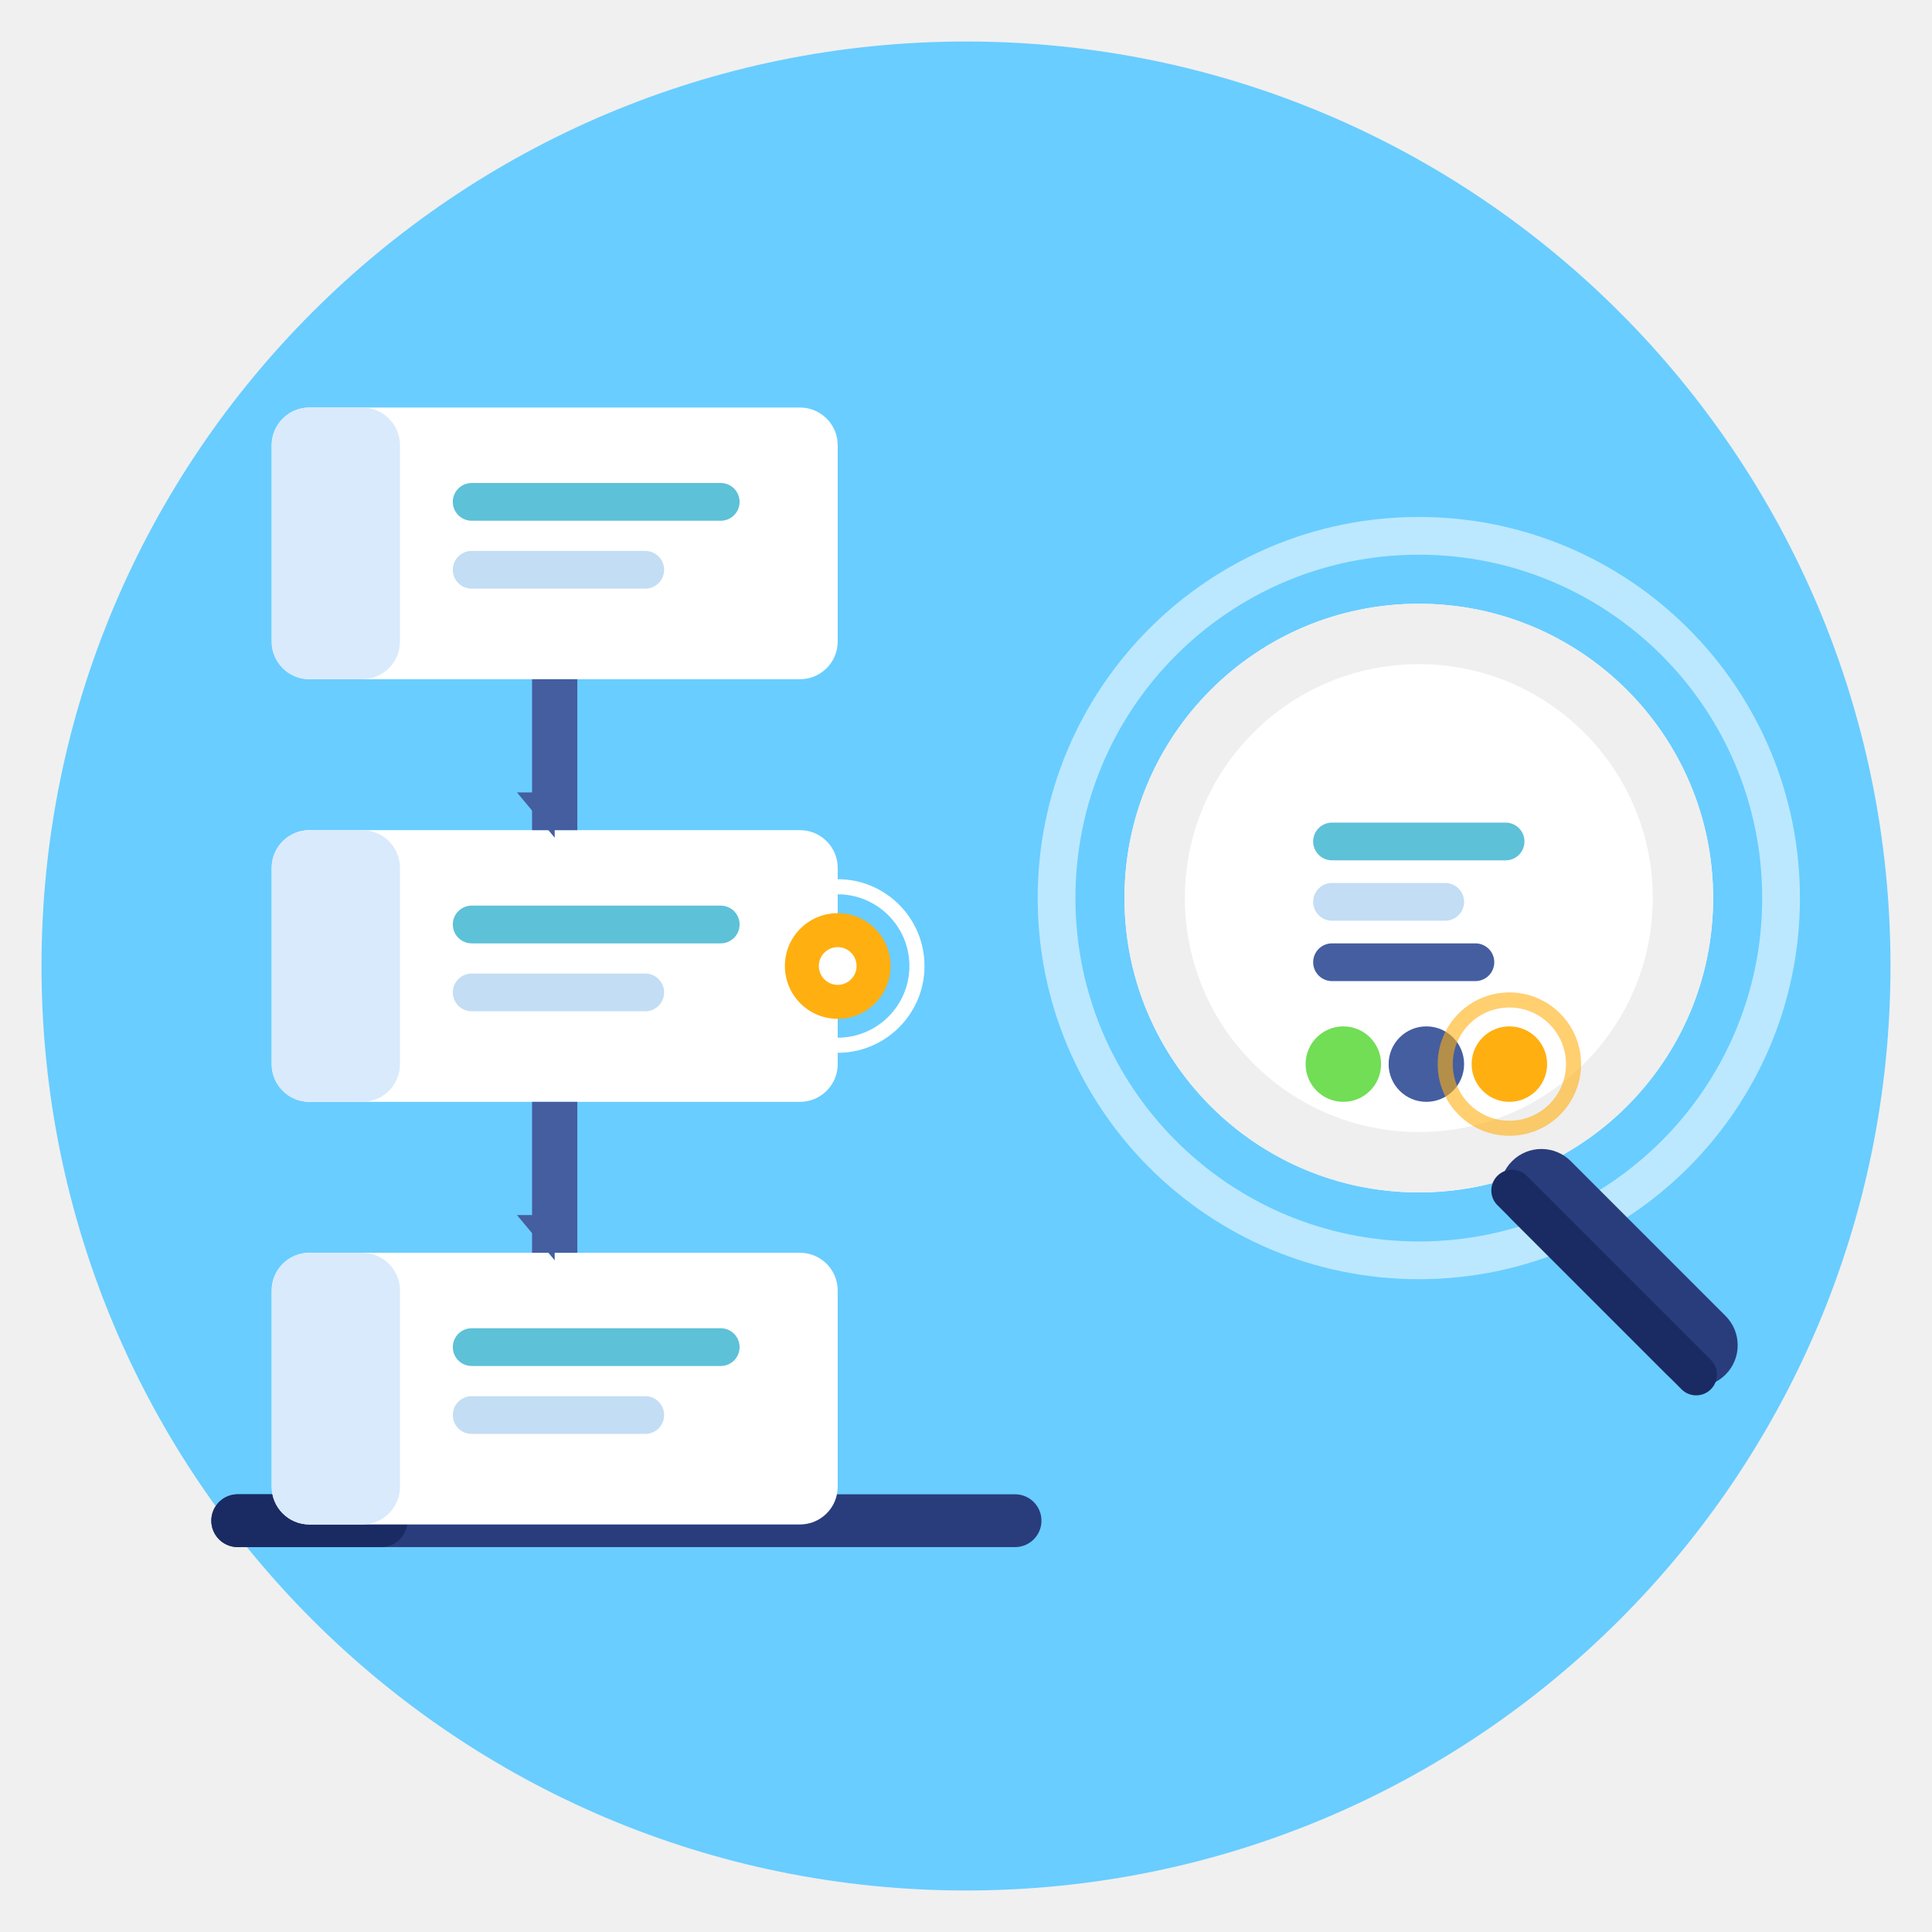
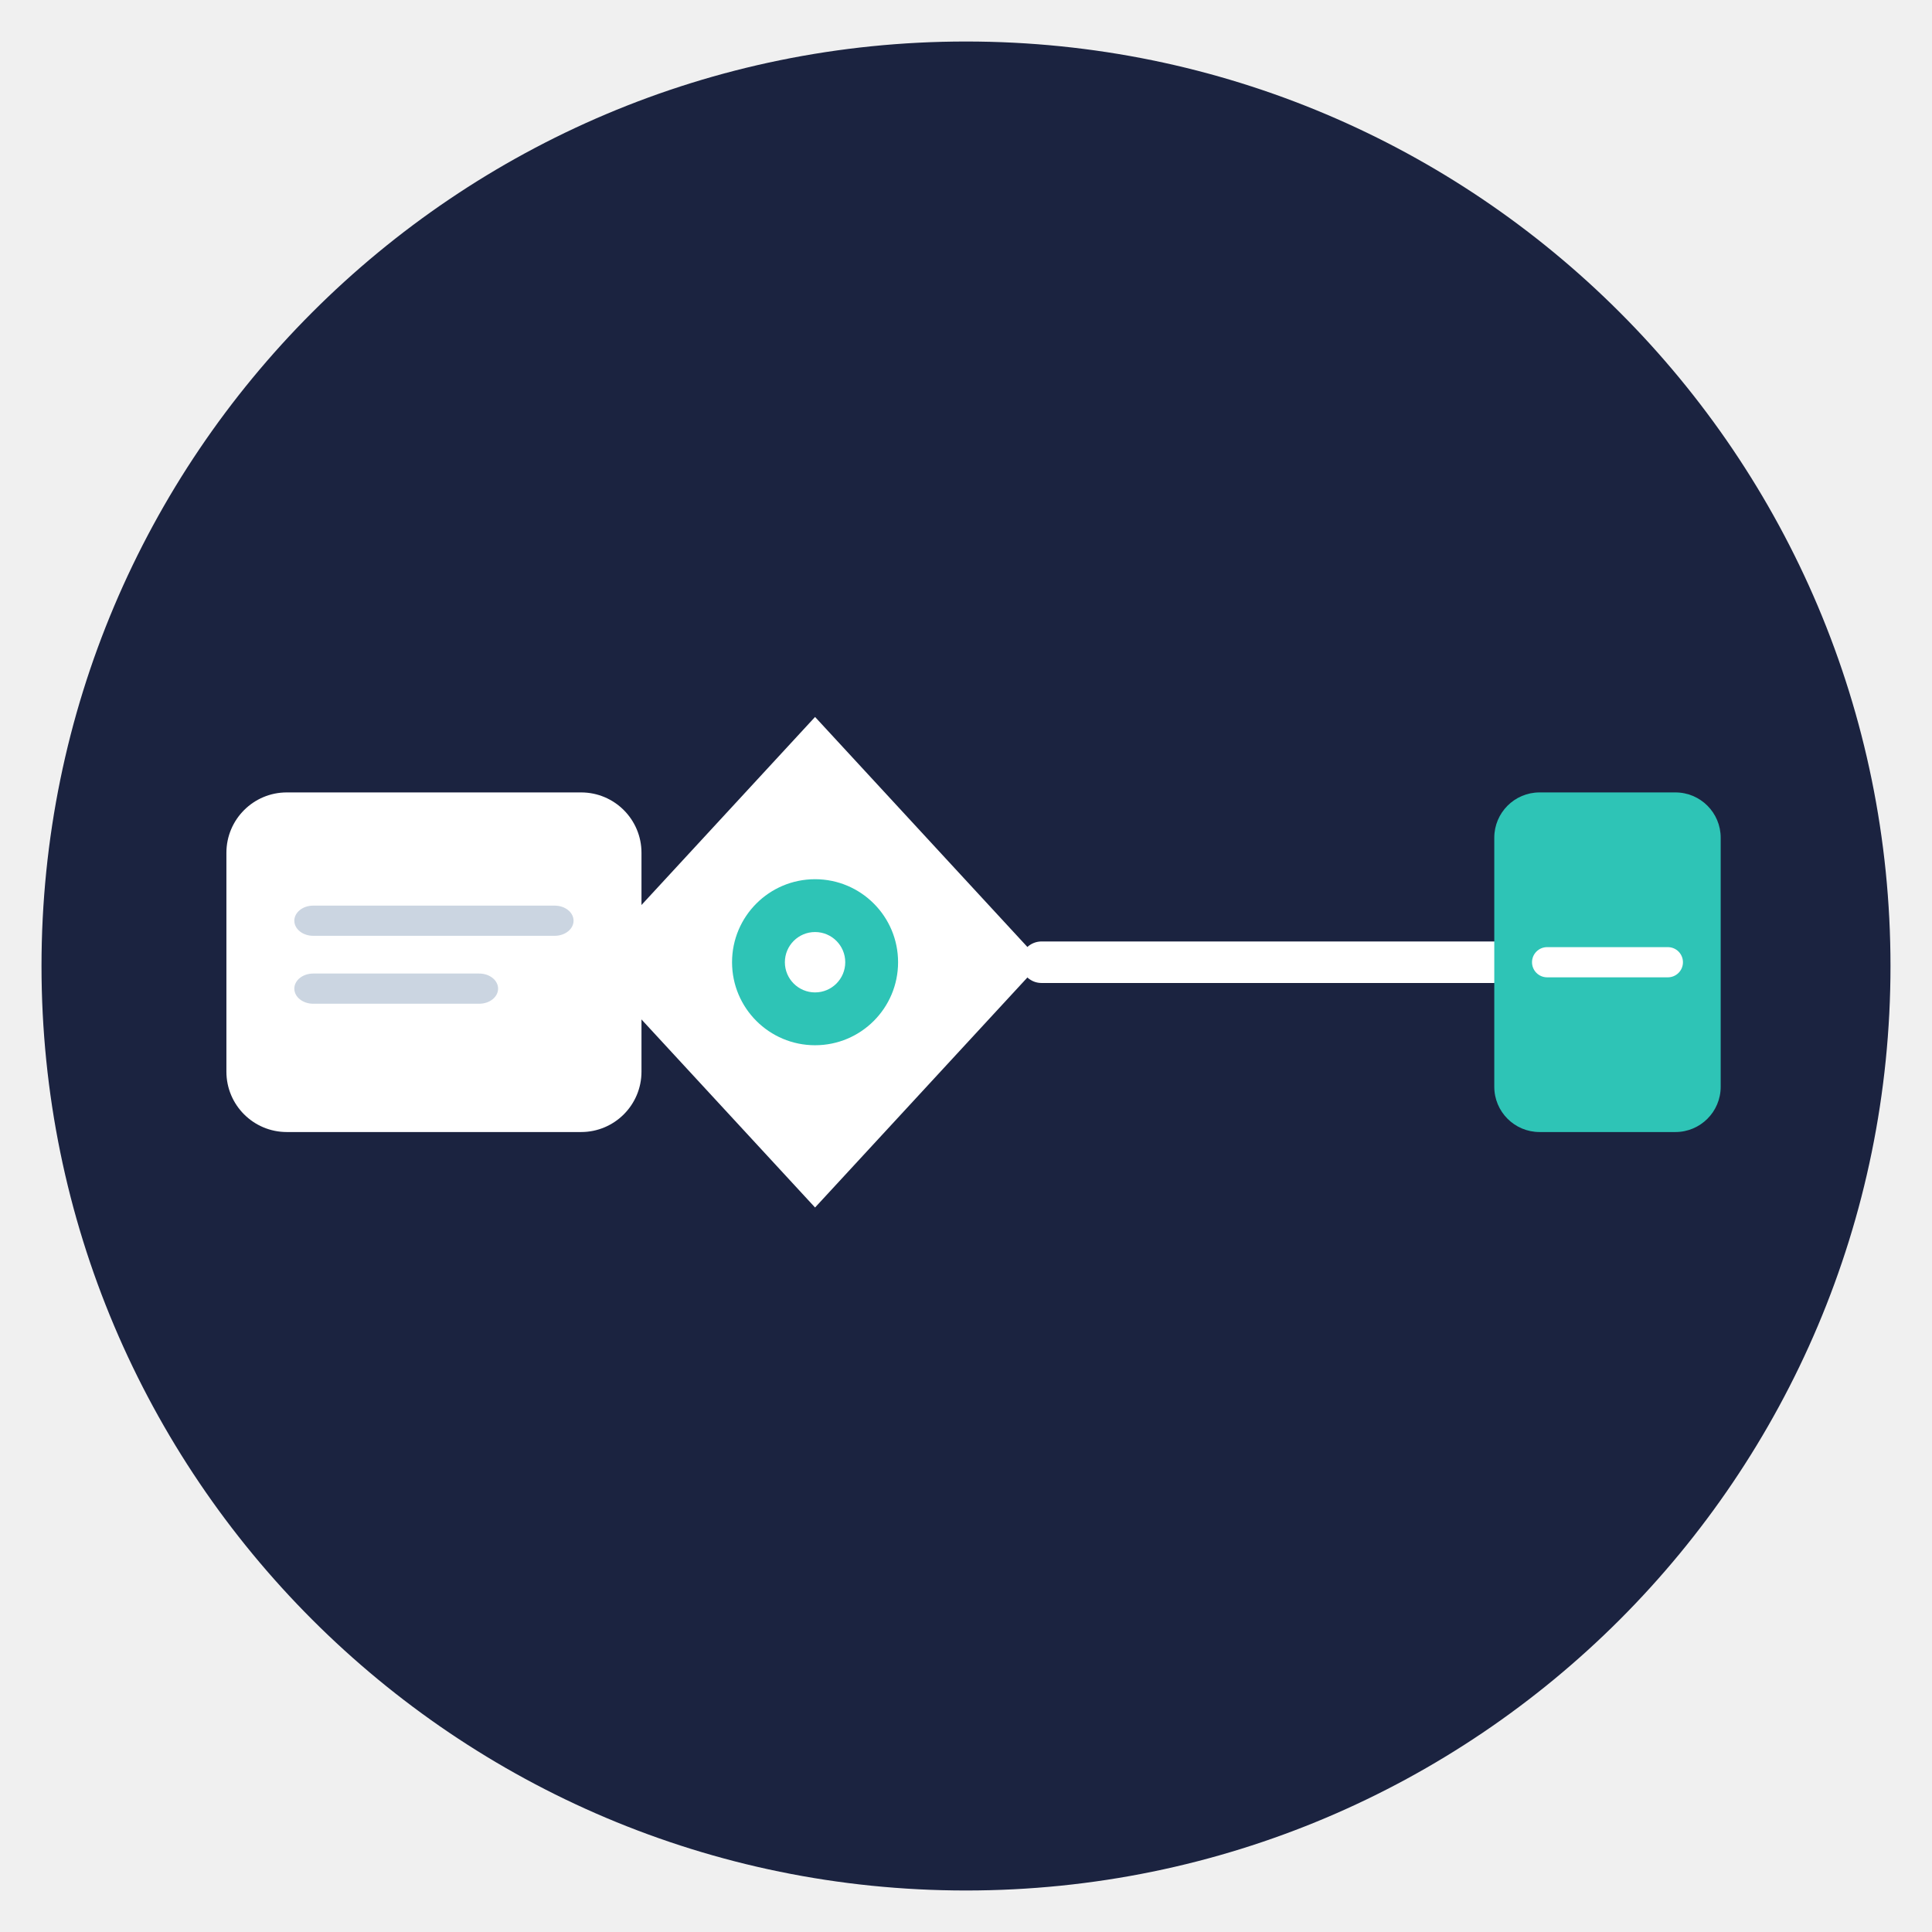
- <svg xmlns="http://www.w3.org/2000/svg" version="1.1" id="cover" x="0px" y="0px" viewBox="0 0 512 512" style="enable-background:new 0 0 512 512;" xml:space="preserve">
-   <circle style="fill:#69CDFF;" cx="256" cy="256" r="245" />
-   <rect x="56" y="396" style="fill:#293D7C;" width="220" height="14" rx="7" />
-   <rect x="56" y="396" style="fill:#1A2B63;" width="52" height="14" rx="7" />
-   <g>
-     <rect x="72" y="108" style="fill:#FFFFFF;" width="150" height="72" rx="10" />
-     <rect x="72" y="108" style="fill:#D9EAFC;" width="34" height="72" rx="10" />
-     <rect x="120" y="128" style="fill:#5DC1D8;" width="76" height="10" rx="5" />
-     <rect x="120" y="146" style="fill:#C3DDF4;" width="56" height="10" rx="5" />
-     <rect x="72" y="220" style="fill:#FFFFFF;" width="150" height="72" rx="10" />
-     <rect x="72" y="220" style="fill:#D9EAFC;" width="34" height="72" rx="10" />
-     <rect x="120" y="240" style="fill:#5DC1D8;" width="76" height="10" rx="5" />
-     <rect x="120" y="258" style="fill:#C3DDF4;" width="56" height="10" rx="5" />
-     <rect x="72" y="332" style="fill:#FFFFFF;" width="150" height="72" rx="10" />
-     <rect x="72" y="332" style="fill:#D9EAFC;" width="34" height="72" rx="10" />
-     <rect x="120" y="352" style="fill:#5DC1D8;" width="76" height="10" rx="5" />
-     <rect x="120" y="370" style="fill:#C3DDF4;" width="56" height="10" rx="5" />
-   </g>
-   <g>
-     <rect x="141" y="180" style="fill:#445EA0;" width="12" height="40" />
-     <rect x="141" y="292" style="fill:#445EA0;" width="12" height="40" />
-     <polygon style="fill:#445EA0;" points="147,210 137,210 147,222" />
-     <polygon style="fill:#445EA0;" points="147,322 137,322 147,334" />
-   </g>
-   <g>
-     <circle style="fill:none;stroke:#FFFFFF;stroke-width:10;opacity:0.55;" cx="376" cy="238" r="96" />
-     <circle style="fill:#FFFFFF;" cx="376" cy="238" r="78" />
-     <circle style="fill:#EFEFEF;" cx="376" cy="238" r="78" />
-     <circle style="fill:#FFFFFF;" cx="376" cy="238" r="62" />
-     <rect x="348" y="218" style="fill:#5DC1D8;" width="56" height="10" rx="5" />
-     <rect x="348" y="234" style="fill:#C3DDF4;" width="40" height="10" rx="5" />
-     <rect x="348" y="250" style="fill:#445EA0;" width="48" height="10" rx="5" />
-     <circle style="fill:#71DE56;" cx="356" cy="282" r="10" />
-     <circle style="fill:#445EA0;" cx="378" cy="282" r="10" />
-     <circle style="fill:#FFAF10;" cx="400" cy="282" r="10" />
-     <circle style="fill:none;stroke:#FFAF10;stroke-width:4;opacity:0.6;" cx="400" cy="282" r="17" />
-   </g>
-   <g>
-     <rect x="418" y="296" style="fill:#293D7C;" width="22" height="80" rx="11" transform="rotate(-45 429 336)" />
-     <rect x="418" y="296" style="fill:#1A2B63;" width="11" height="80" rx="5.5" transform="rotate(-45 429 336)" />
-   </g>
-   <g>
-     <circle style="fill:#FFAF10;" cx="222" cy="256" r="14" />
-     <circle style="fill:#FFFFFF;" cx="222" cy="256" r="5" />
-     <circle style="fill:none;stroke:#FFFFFF;stroke-width:4;" cx="222" cy="256" r="21" />
-   </g>
+ <svg xmlns="http://www.w3.org/2000/svg" viewBox="0 0 512 512" role="img" aria-labelledby="title description">
+   <circle cx="256" cy="256" r="245" fill="#1B2340" />
+   <rect x="60" y="210" width="110" height="90" rx="16" fill="#FFFFFF" />
+   <rect x="78" y="240" width="74" height="8" rx="5" fill="#CBD5E1" />
+   <rect x="78" y="258" width="54" height="8" rx="5" fill="#CBD5E1" />
+   <path d="M170 255h46" fill="none" stroke="#FFFFFF" stroke-linecap="round" stroke-linejoin="round" stroke-width="14" />
+   <path d="M216 190l60 65-60 65-60-65z" fill="#FFFFFF" />
+   <circle cx="216" cy="255" r="22" fill="#2EC4B6" />
+   <circle cx="216" cy="255" r="8" fill="#FFFFFF" />
+   <path d="M276 255h120" fill="none" stroke="#FFFFFF" stroke-linecap="round" stroke-linejoin="round" stroke-width="11" />
+   <rect x="396" y="210" width="60" height="90" rx="12" fill="#2EC4B6" />
+   <path d="M410 255h32" fill="none" stroke="#FFFFFF" stroke-linecap="round" stroke-linejoin="round" stroke-width="8" />
</svg>
